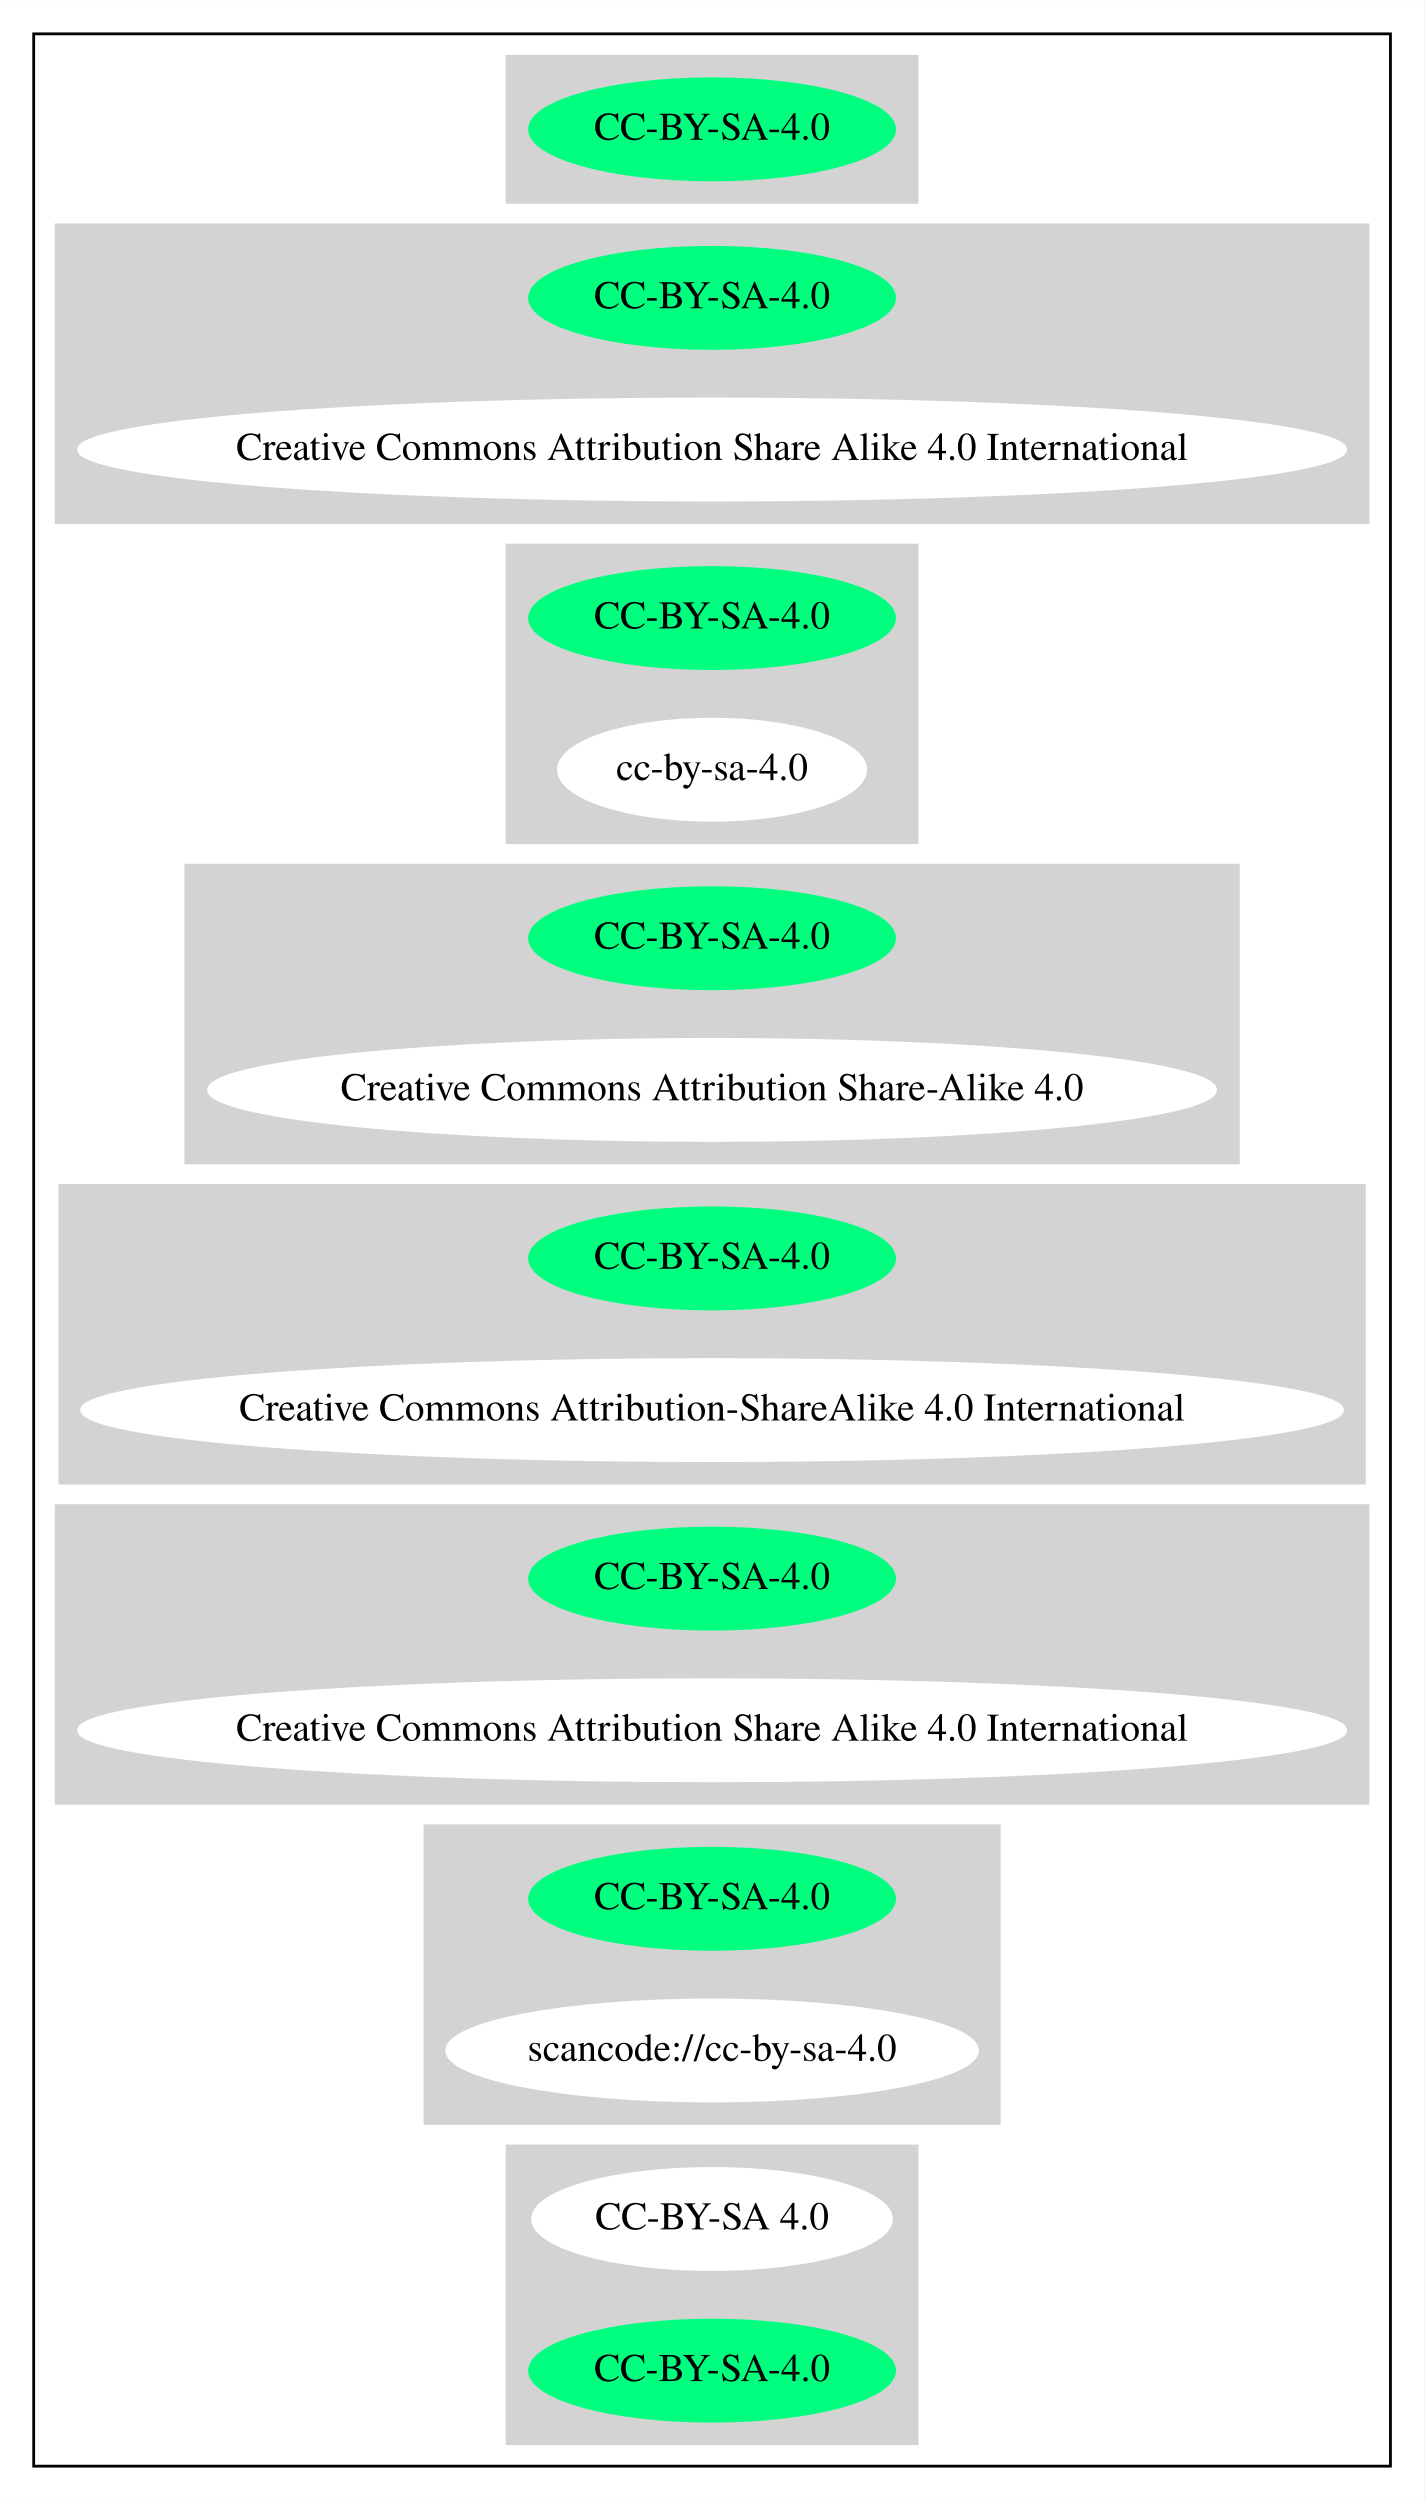
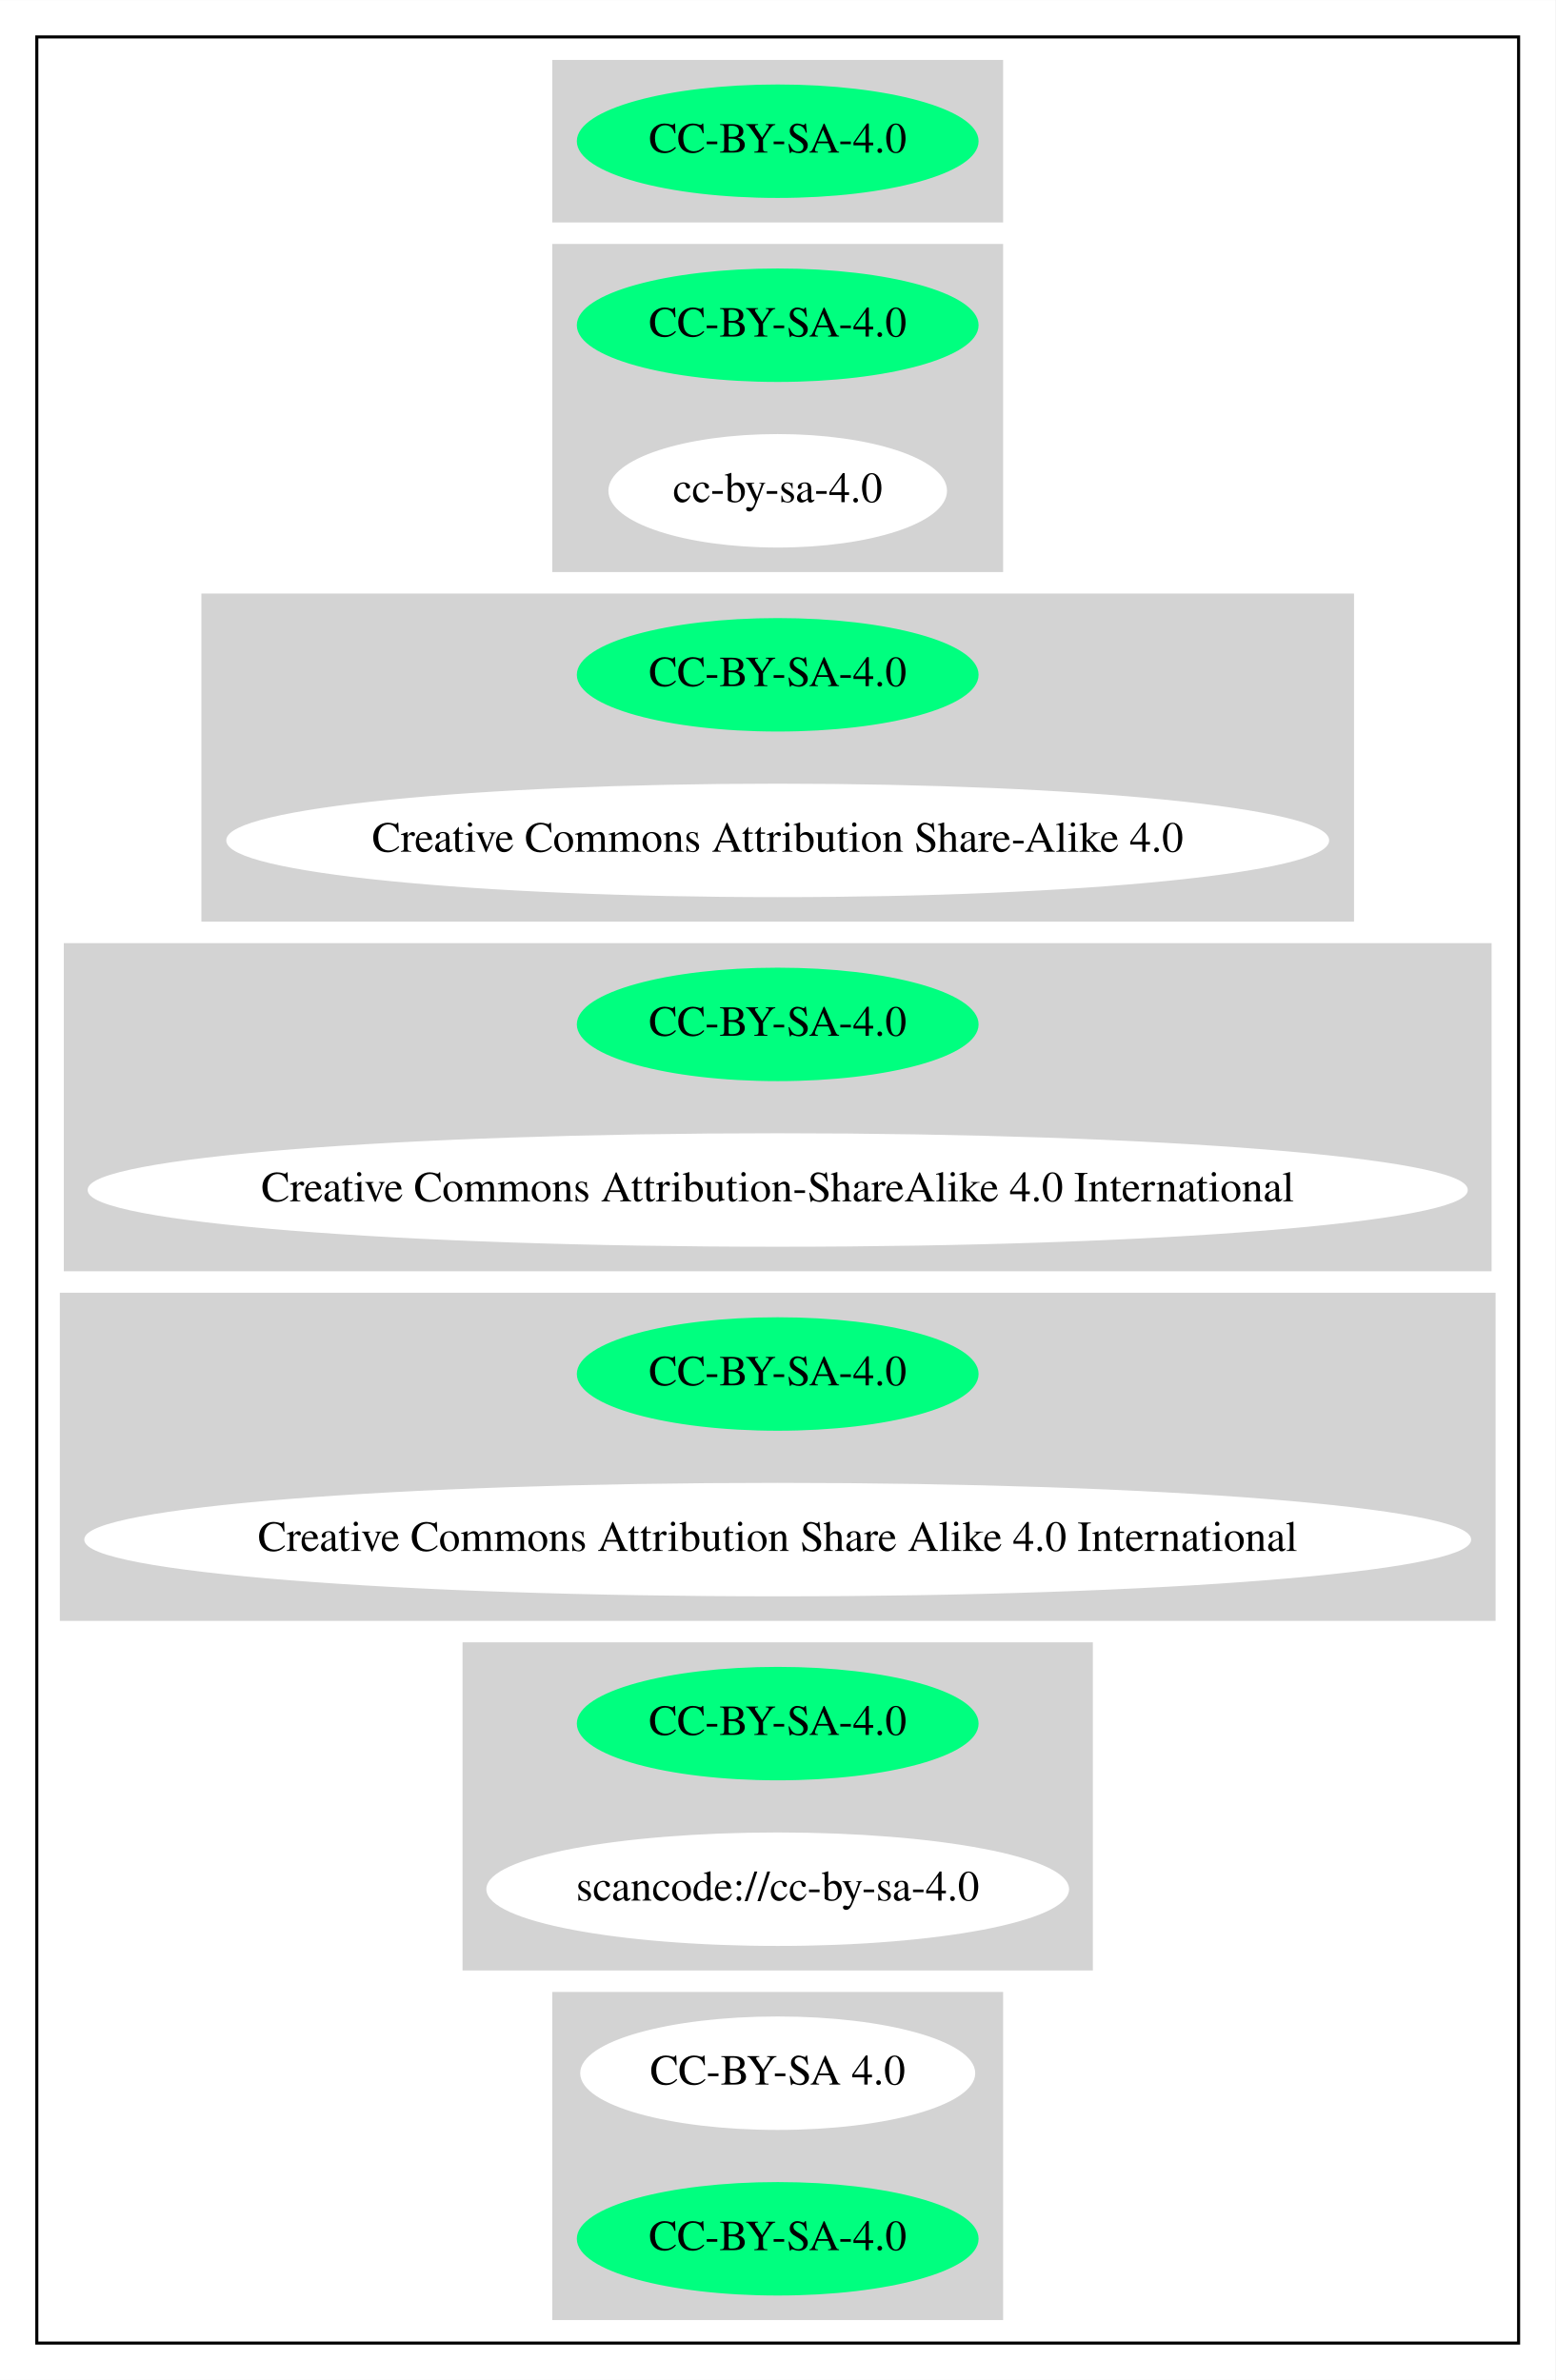
- <svg xmlns="http://www.w3.org/2000/svg" width="507pt" height="890pt" viewBox="0.00 0.00 507.06 890.00">
-   <g id="graph0" class="graph" transform="scale(1 1) rotate(0) translate(4 886)">
-     <polygon fill="white" stroke="transparent" points="-4,4 -4,-886 503.06,-886 503.06,4 -4,4" />
+ <svg xmlns="http://www.w3.org/2000/svg" width="507pt" height="776pt" viewBox="0.00 0.00 507.06 776.00">
+   <g id="graph0" class="graph" transform="scale(1 1) rotate(0) translate(4 772)">
+     <polygon fill="white" stroke="transparent" points="-4,4 -4,-772 503.06,-772 503.06,4 -4,4" />
    <g id="clust1" class="cluster">
-       <polygon fill="none" stroke="black" points="8,-8 8,-874 491.06,-874 491.06,-8 8,-8" />
+       <polygon fill="none" stroke="black" points="8,-8 8,-760 491.06,-760 491.06,-8 8,-8" />
    </g>
    <g id="clust2" class="cluster">
-       <polygon fill="lightgray" stroke="lightgray" points="176.54,-814 176.54,-866 322.52,-866 322.52,-814 176.54,-814" />
+       <polygon fill="lightgray" stroke="lightgray" points="176.54,-700 176.54,-752 322.52,-752 322.52,-700 176.54,-700" />
    </g>
    <g id="clust3" class="cluster">
-       <polygon fill="lightgray" stroke="lightgray" points="16,-700 16,-806 483.06,-806 483.06,-700 16,-700" />
+       <polygon fill="lightgray" stroke="lightgray" points="176.54,-586 176.54,-692 322.52,-692 322.52,-586 176.54,-586" />
    </g>
    <g id="clust4" class="cluster">
-       <polygon fill="lightgray" stroke="lightgray" points="176.54,-586 176.54,-692 322.52,-692 322.52,-586 176.54,-586" />
+       <polygon fill="lightgray" stroke="lightgray" points="62.15,-472 62.15,-578 436.91,-578 436.91,-472 62.15,-472" />
    </g>
    <g id="clust5" class="cluster">
-       <polygon fill="lightgray" stroke="lightgray" points="62.15,-472 62.15,-578 436.91,-578 436.91,-472 62.15,-472" />
+       <polygon fill="lightgray" stroke="lightgray" points="17.3,-358 17.3,-464 481.76,-464 481.76,-358 17.3,-358" />
    </g>
    <g id="clust6" class="cluster">
-       <polygon fill="lightgray" stroke="lightgray" points="17.3,-358 17.3,-464 481.76,-464 481.76,-358 17.3,-358" />
+       <polygon fill="lightgray" stroke="lightgray" points="16,-244 16,-350 483.06,-350 483.06,-244 16,-244" />
    </g>
    <g id="clust7" class="cluster">
-       <polygon fill="lightgray" stroke="lightgray" points="16,-244 16,-350 483.06,-350 483.06,-244 16,-244" />
+       <polygon fill="lightgray" stroke="lightgray" points="147.29,-130 147.29,-236 351.77,-236 351.77,-130 147.29,-130" />
    </g>
    <g id="clust8" class="cluster">
-       <polygon fill="lightgray" stroke="lightgray" points="147.29,-130 147.29,-236 351.77,-236 351.77,-130 147.29,-130" />
-     </g>
-     <g id="clust9" class="cluster">
      <polygon fill="lightgray" stroke="lightgray" points="176.54,-16 176.54,-122 322.52,-122 322.52,-16 176.54,-16" />
    </g>
    <g id="node1" class="node">
-       <ellipse fill="springgreen" stroke="springgreen" cx="249.53" cy="-840" rx="64.99" ry="18" />
-       <text text-anchor="middle" x="249.53" y="-836.3" font-family="Times,serif" font-size="14.00">CC-BY-SA-4.0</text>
+       <ellipse fill="springgreen" stroke="springgreen" cx="249.53" cy="-726" rx="64.99" ry="18" />
+       <text text-anchor="middle" x="249.53" y="-722.3" font-family="Times,serif" font-size="14.00">CC-BY-SA-4.0</text>
    </g>
    <g id="node2" class="node">
-       <ellipse fill="springgreen" stroke="springgreen" cx="249.53" cy="-780" rx="64.99" ry="18" />
-       <text text-anchor="middle" x="249.53" y="-776.3" font-family="Times,serif" font-size="14.00">CC-BY-SA-4.0</text>
-     </g>
-     <g id="node3" class="node">
-       <ellipse fill="white" stroke="white" cx="249.53" cy="-726" rx="225.56" ry="18" />
-       <text text-anchor="middle" x="249.53" y="-722.3" font-family="Times,serif" font-size="14.00">Creative Commons Attribution Share Alike 4.0 International</text>
-     </g>
-     <g id="node4" class="node">
      <ellipse fill="springgreen" stroke="springgreen" cx="249.53" cy="-666" rx="64.99" ry="18" />
      <text text-anchor="middle" x="249.53" y="-662.3" font-family="Times,serif" font-size="14.00">CC-BY-SA-4.0</text>
    </g>
-     <g id="node5" class="node">
+     <g id="node3" class="node">
      <ellipse fill="white" stroke="white" cx="249.53" cy="-612" rx="54.69" ry="18" />
      <text text-anchor="middle" x="249.53" y="-608.3" font-family="Times,serif" font-size="14.00">cc-by-sa-4.0</text>
    </g>
-     <g id="node6" class="node">
+     <g id="node4" class="node">
      <ellipse fill="springgreen" stroke="springgreen" cx="249.53" cy="-552" rx="64.99" ry="18" />
      <text text-anchor="middle" x="249.53" y="-548.3" font-family="Times,serif" font-size="14.00">CC-BY-SA-4.0</text>
    </g>
-     <g id="node7" class="node">
+     <g id="node5" class="node">
      <ellipse fill="white" stroke="white" cx="249.53" cy="-498" rx="179.27" ry="18" />
      <text text-anchor="middle" x="249.53" y="-494.3" font-family="Times,serif" font-size="14.00">Creative Commons Attribution Share-Alike 4.0</text>
    </g>
-     <g id="node8" class="node">
+     <g id="node6" class="node">
      <ellipse fill="springgreen" stroke="springgreen" cx="249.53" cy="-438" rx="64.99" ry="18" />
      <text text-anchor="middle" x="249.53" y="-434.3" font-family="Times,serif" font-size="14.00">CC-BY-SA-4.0</text>
    </g>
-     <g id="node9" class="node">
+     <g id="node7" class="node">
      <ellipse fill="white" stroke="white" cx="249.53" cy="-384" rx="224.46" ry="18" />
      <text text-anchor="middle" x="249.53" y="-380.3" font-family="Times,serif" font-size="14.00">Creative Commons Attribution-ShareAlike 4.0 International</text>
    </g>
-     <g id="node10" class="node">
+     <g id="node8" class="node">
      <ellipse fill="springgreen" stroke="springgreen" cx="249.53" cy="-324" rx="64.99" ry="18" />
      <text text-anchor="middle" x="249.53" y="-320.3" font-family="Times,serif" font-size="14.00">CC-BY-SA-4.0</text>
    </g>
-     <g id="node11" class="node">
+     <g id="node9" class="node">
      <ellipse fill="white" stroke="white" cx="249.53" cy="-270" rx="225.56" ry="18" />
      <text text-anchor="middle" x="249.53" y="-266.3" font-family="Times,serif" font-size="14.00">Creative Commons Attribution Share Alike 4.0 International</text>
    </g>
-     <g id="node12" class="node">
+     <g id="node10" class="node">
      <ellipse fill="springgreen" stroke="springgreen" cx="249.53" cy="-210" rx="64.99" ry="18" />
      <text text-anchor="middle" x="249.53" y="-206.3" font-family="Times,serif" font-size="14.00">CC-BY-SA-4.0</text>
    </g>
-     <g id="node13" class="node">
+     <g id="node11" class="node">
      <ellipse fill="white" stroke="white" cx="249.53" cy="-156" rx="94.48" ry="18" />
      <text text-anchor="middle" x="249.53" y="-152.3" font-family="Times,serif" font-size="14.00">scancode://cc-by-sa-4.0</text>
    </g>
-     <g id="node14" class="node">
+     <g id="node12" class="node">
      <ellipse fill="white" stroke="white" cx="249.53" cy="-96" rx="63.89" ry="18" />
      <text text-anchor="middle" x="249.53" y="-92.3" font-family="Times,serif" font-size="14.00">CC-BY-SA 4.0</text>
    </g>
-     <g id="node15" class="node">
+     <g id="node13" class="node">
      <ellipse fill="springgreen" stroke="springgreen" cx="249.53" cy="-42" rx="64.99" ry="18" />
      <text text-anchor="middle" x="249.53" y="-38.3" font-family="Times,serif" font-size="14.00">CC-BY-SA-4.0</text>
    </g>
  </g>
</svg>
